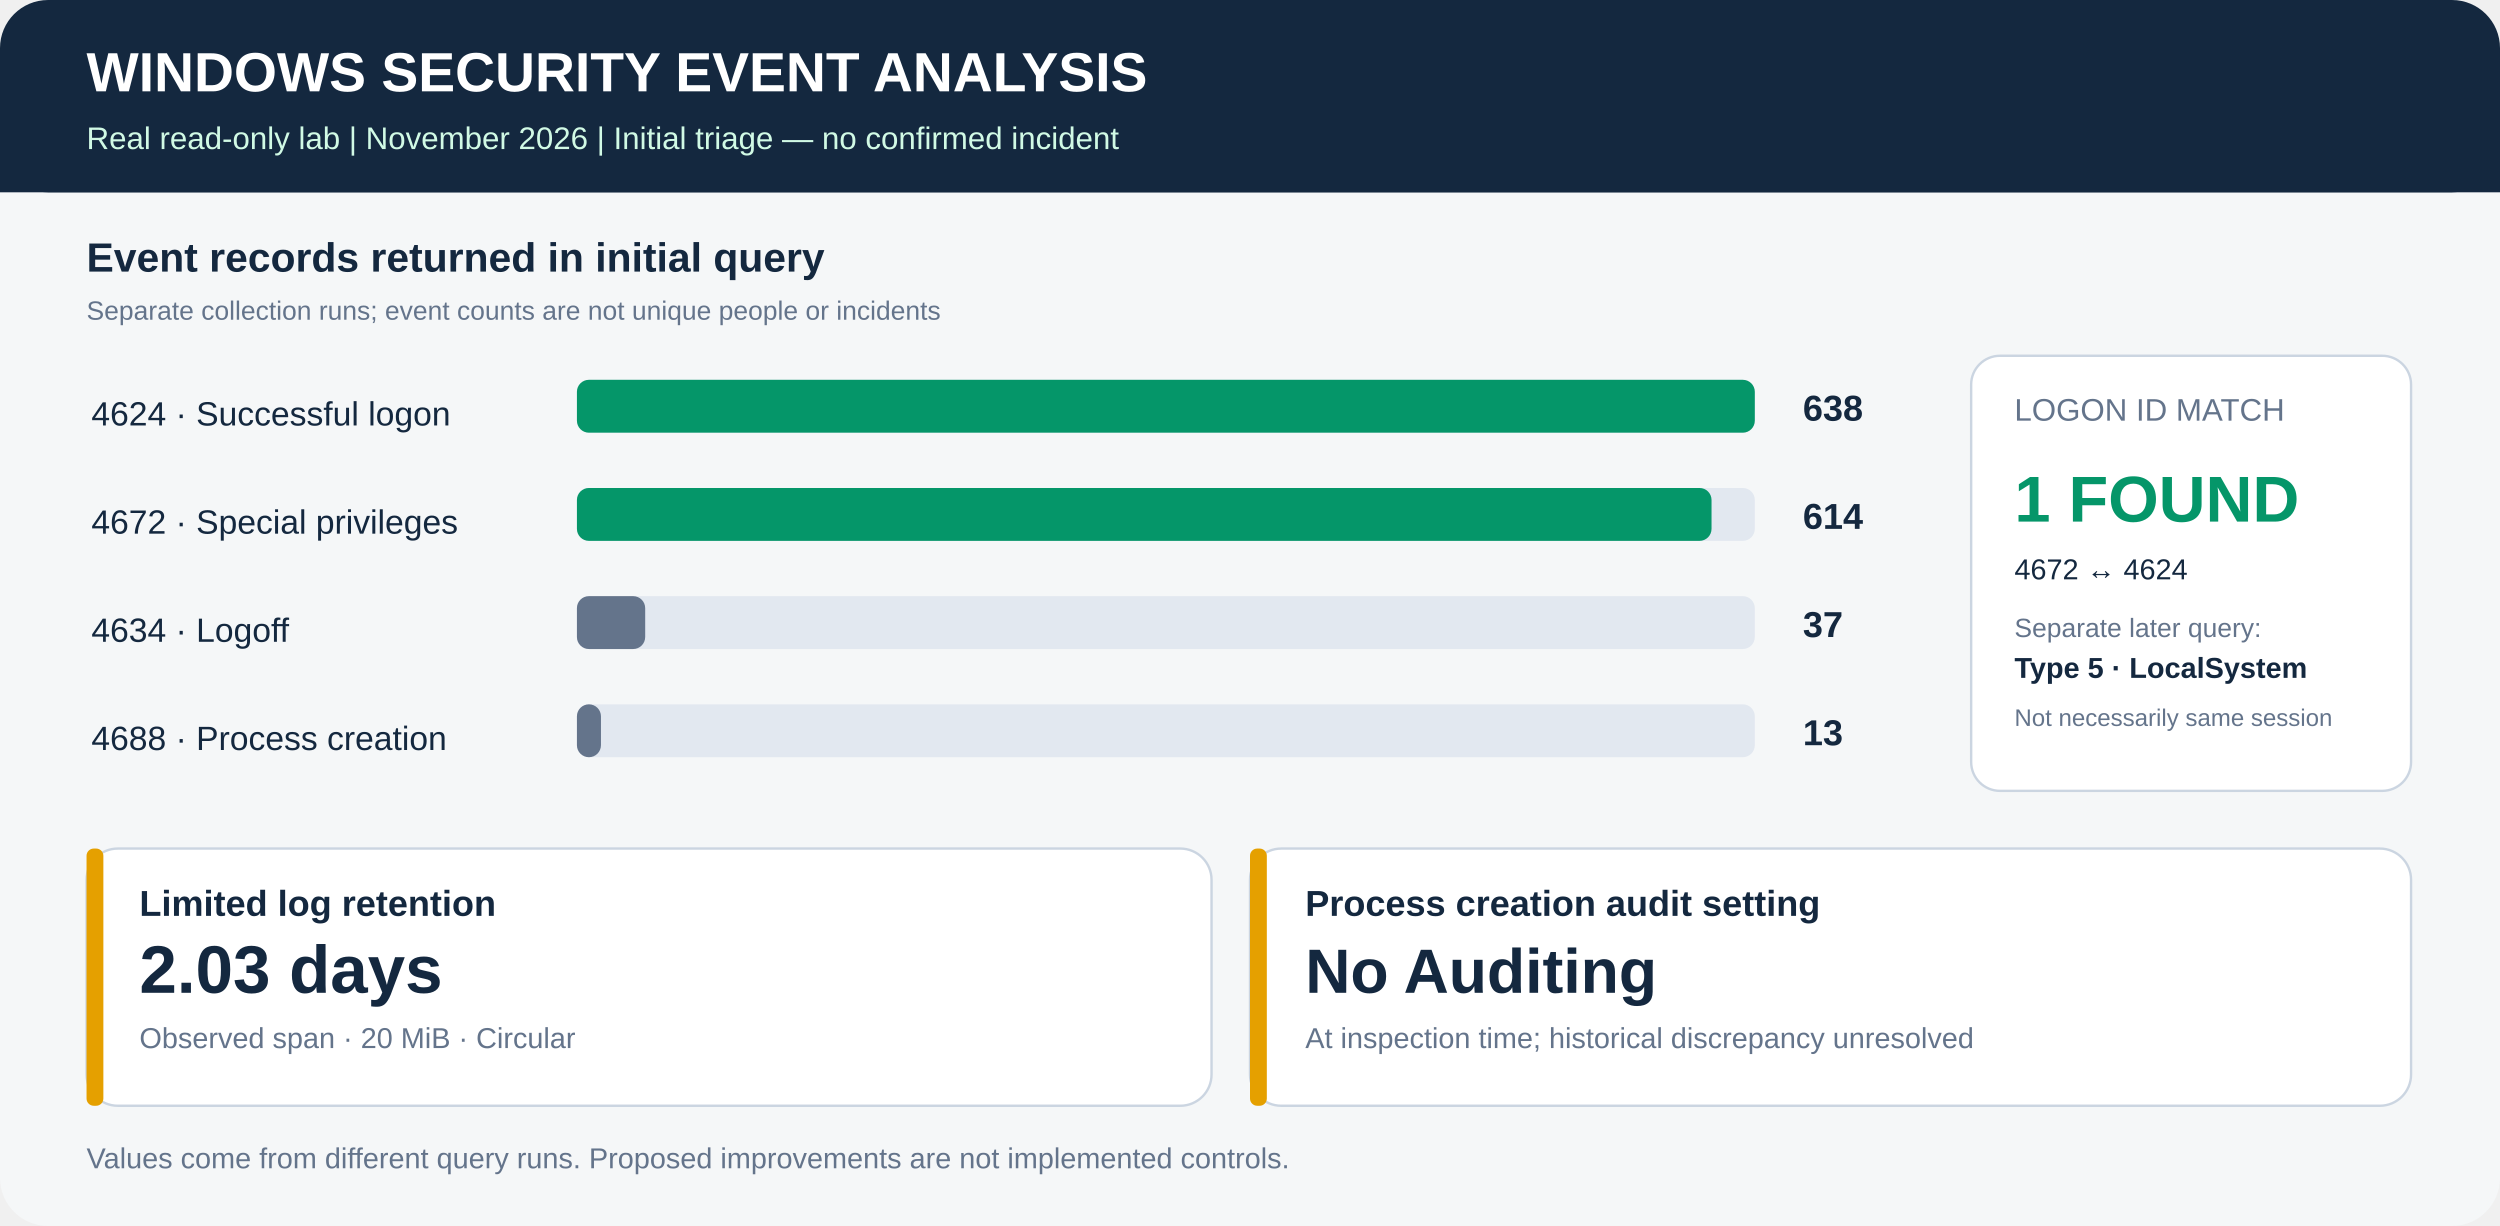
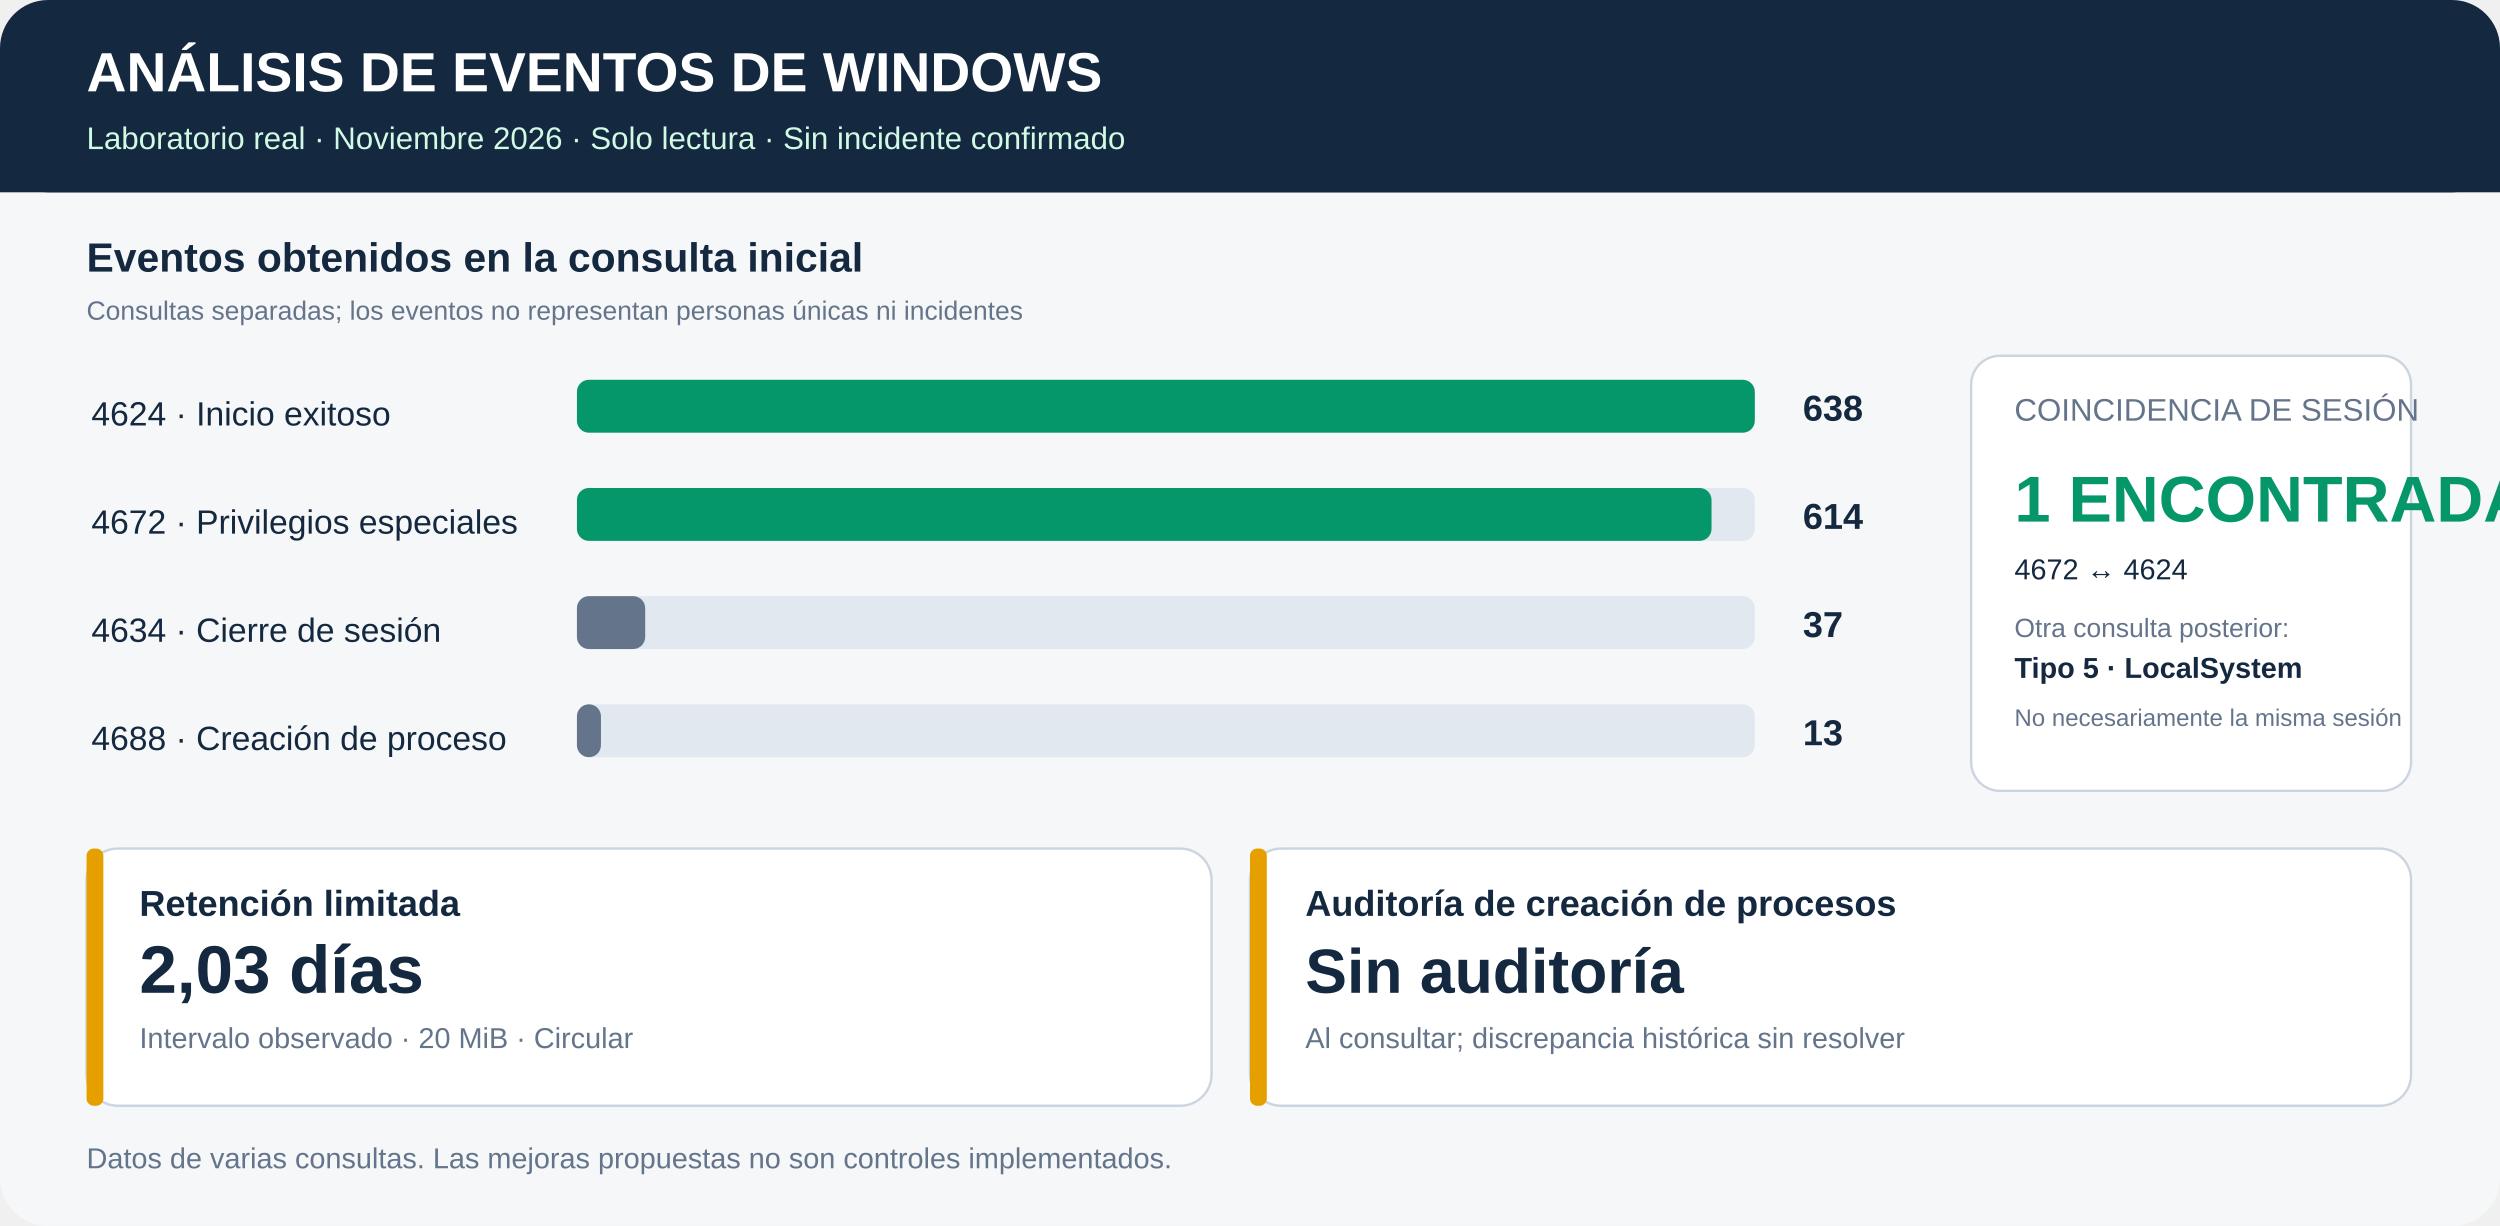
<svg xmlns="http://www.w3.org/2000/svg" width="1040" height="510" viewBox="0 0 1040 510" role="img" aria-labelledby="title desc">
  <rect width="1040" height="510" rx="20" fill="#F5F7F8" />
  <rect x="0" width="1040" height="80" rx="20" fill="#14283F" />
  <rect x="0" y="54" width="1040" height="26" fill="#14283F" />
-   <text x="36" y="38" fill="#fff" font-family="Arial,Helvetica,sans-serif" font-weight="700" font-size="23">WINDOWS SECURITY EVENT ANALYSIS</text>
-   <text x="36" y="62" fill="#D1FAE5" font-family="Arial,Helvetica,sans-serif" font-size="13">Real read-only lab | November 2026 | Initial triage — no confirmed incident</text>
-   <text x="36" y="113" fill="#14283F" font-size="17" font-family="Arial,Helvetica,sans-serif" font-weight="700">Event records returned in initial query</text>
-   <text x="36" y="133" fill="#64748B" font-size="11" font-family="Arial,Helvetica,sans-serif">Separate collection runs; event counts are not unique people or incidents</text>
+   <text x="36" y="38" fill="#fff" font-family="Arial,Helvetica,sans-serif" font-weight="700" font-size="23">ANÁLISIS DE EVENTOS DE WINDOWS</text>
+   <text x="36" y="62" fill="#D1FAE5" font-family="Arial,Helvetica,sans-serif" font-size="13">Laboratorio real · Noviembre 2026 · Solo lectura · Sin incidente confirmado</text>
+   <text x="36" y="113" fill="#14283F" font-size="17" font-family="Arial,Helvetica,sans-serif" font-weight="700">Eventos obtenidos en la consulta inicial</text>
+   <text x="36" y="133" fill="#64748B" font-size="11" font-family="Arial,Helvetica,sans-serif">Consultas separadas; los eventos no representan personas únicas ni incidentes</text>
  <g font-family="Arial,Helvetica,sans-serif" font-size="14" fill="#14283F">
-     <text x="38" y="177">4624 · Successful logon</text>
-     <text x="38" y="222">4672 · Special privileges</text>
-     <text x="38" y="267">4634 · Logoff</text>
-     <text x="38" y="312">4688 · Process creation</text>
+     <text x="38" y="177">4624 · Inicio exitoso</text>
+     <text x="38" y="222">4672 · Privilegios especiales</text>
+     <text x="38" y="267">4634 · Cierre de sesión</text>
+     <text x="38" y="312">4688 · Creación de proceso</text>
  </g>
  <g fill="#E2E8F0">
    <rect x="240" y="158" width="490" height="22" rx="5" />
    <rect x="240" y="203" width="490" height="22" rx="5" />
    <rect x="240" y="248" width="490" height="22" rx="5" />
    <rect x="240" y="293" width="490" height="22" rx="5" />
  </g>
  <g fill="#059669">
    <rect x="240" y="158" width="490" height="22" rx="5" />
    <rect x="240" y="203" width="472" height="22" rx="5" />
  </g>
  <rect x="240" y="248" width="28.4" height="22" rx="5" fill="#64748B" />
  <rect x="240" y="293" width="10" height="22" rx="5" fill="#64748B" />
  <g fill="#14283F" font-family="Arial,Helvetica,sans-serif" font-size="15" font-weight="700">
    <text x="750" y="175">638</text>
    <text x="750" y="220">614</text>
    <text x="750" y="265">37</text>
    <text x="750" y="310">13</text>
  </g>
  <rect x="820" y="148" width="183" height="181" rx="12" fill="#fff" stroke="#CBD5E1" />
-   <text x="838" y="175" fill="#64748B" font-family="Arial,Helvetica,sans-serif" font-size="13">LOGON ID MATCH</text>
-   <text x="838" y="217" fill="#059669" font-family="Arial,Helvetica,sans-serif" font-size="27" font-weight="700">1 FOUND</text>
+   <text x="838" y="175" fill="#64748B" font-family="Arial,Helvetica,sans-serif" font-size="13">COINCIDENCIA DE SESIÓN</text>
+   <text x="838" y="217" fill="#059669" font-family="Arial,Helvetica,sans-serif" font-size="27" font-weight="700">1 ENCONTRADA</text>
  <text x="838" y="241" fill="#14283F" font-family="Arial,Helvetica,sans-serif" font-size="12">4672 ↔ 4624</text>
-   <text x="838" y="265" fill="#64748B" font-family="Arial,Helvetica,sans-serif" font-size="11">Separate later query:</text>
-   <text x="838" y="282" fill="#14283F" font-family="Arial,Helvetica,sans-serif" font-size="12" font-weight="700">Type 5 · LocalSystem</text>
-   <text x="838" y="302" fill="#64748B" font-family="Arial,Helvetica,sans-serif" font-size="10">Not necessarily same session</text>
+   <text x="838" y="265" fill="#64748B" font-family="Arial,Helvetica,sans-serif" font-size="11">Otra consulta posterior:</text>
+   <text x="838" y="282" fill="#14283F" font-family="Arial,Helvetica,sans-serif" font-size="12" font-weight="700">Tipo 5 · LocalSystem</text>
+   <text x="838" y="302" fill="#64748B" font-family="Arial,Helvetica,sans-serif" font-size="10">No necesariamente la misma sesión</text>
  <rect x="36" y="353" width="468" height="107" rx="13" fill="#fff" stroke="#CBD5E1" />
  <rect x="520" y="353" width="483" height="107" rx="13" fill="#fff" stroke="#CBD5E1" />
  <rect x="36" y="353" width="7" height="107" rx="3" fill="#E5A000" />
  <rect x="520" y="353" width="7" height="107" rx="3" fill="#E5A000" />
-   <text x="58" y="381" fill="#14283F" font-family="Arial,Helvetica,sans-serif" font-size="15" font-weight="700">Limited log retention</text>
-   <text x="58" y="413" fill="#14283F" font-family="Arial,Helvetica,sans-serif" font-size="28" font-weight="700">2.03 days</text>
-   <text x="58" y="436" fill="#64748B" font-family="Arial,Helvetica,sans-serif" font-size="12">Observed span · 20 MiB · Circular</text>
-   <text x="543" y="381" fill="#14283F" font-family="Arial,Helvetica,sans-serif" font-size="15" font-weight="700">Process creation audit setting</text>
-   <text x="543" y="413" fill="#14283F" font-family="Arial,Helvetica,sans-serif" font-size="26" font-weight="700">No Auditing</text>
-   <text x="543" y="436" fill="#64748B" font-family="Arial,Helvetica,sans-serif" font-size="12">At inspection time; historical discrepancy unresolved</text>
-   <text x="36" y="486" fill="#64748B" font-family="Arial,Helvetica,sans-serif" font-size="12">Values come from different query runs. Proposed improvements are not implemented controls.</text>
+   <text x="58" y="381" fill="#14283F" font-family="Arial,Helvetica,sans-serif" font-size="15" font-weight="700">Retención limitada</text>
+   <text x="58" y="413" fill="#14283F" font-family="Arial,Helvetica,sans-serif" font-size="28" font-weight="700">2,03 días</text>
+   <text x="58" y="436" fill="#64748B" font-family="Arial,Helvetica,sans-serif" font-size="12">Intervalo observado · 20 MiB · Circular</text>
+   <text x="543" y="381" fill="#14283F" font-family="Arial,Helvetica,sans-serif" font-size="15" font-weight="700">Auditoría de creación de procesos</text>
+   <text x="543" y="413" fill="#14283F" font-family="Arial,Helvetica,sans-serif" font-size="26" font-weight="700">Sin auditoría</text>
+   <text x="543" y="436" fill="#64748B" font-family="Arial,Helvetica,sans-serif" font-size="12">Al consultar; discrepancia histórica sin resolver</text>
+   <text x="36" y="486" fill="#64748B" font-family="Arial,Helvetica,sans-serif" font-size="12">Datos de varias consultas. Las mejoras propuestas no son controles implementados.</text>
</svg>
